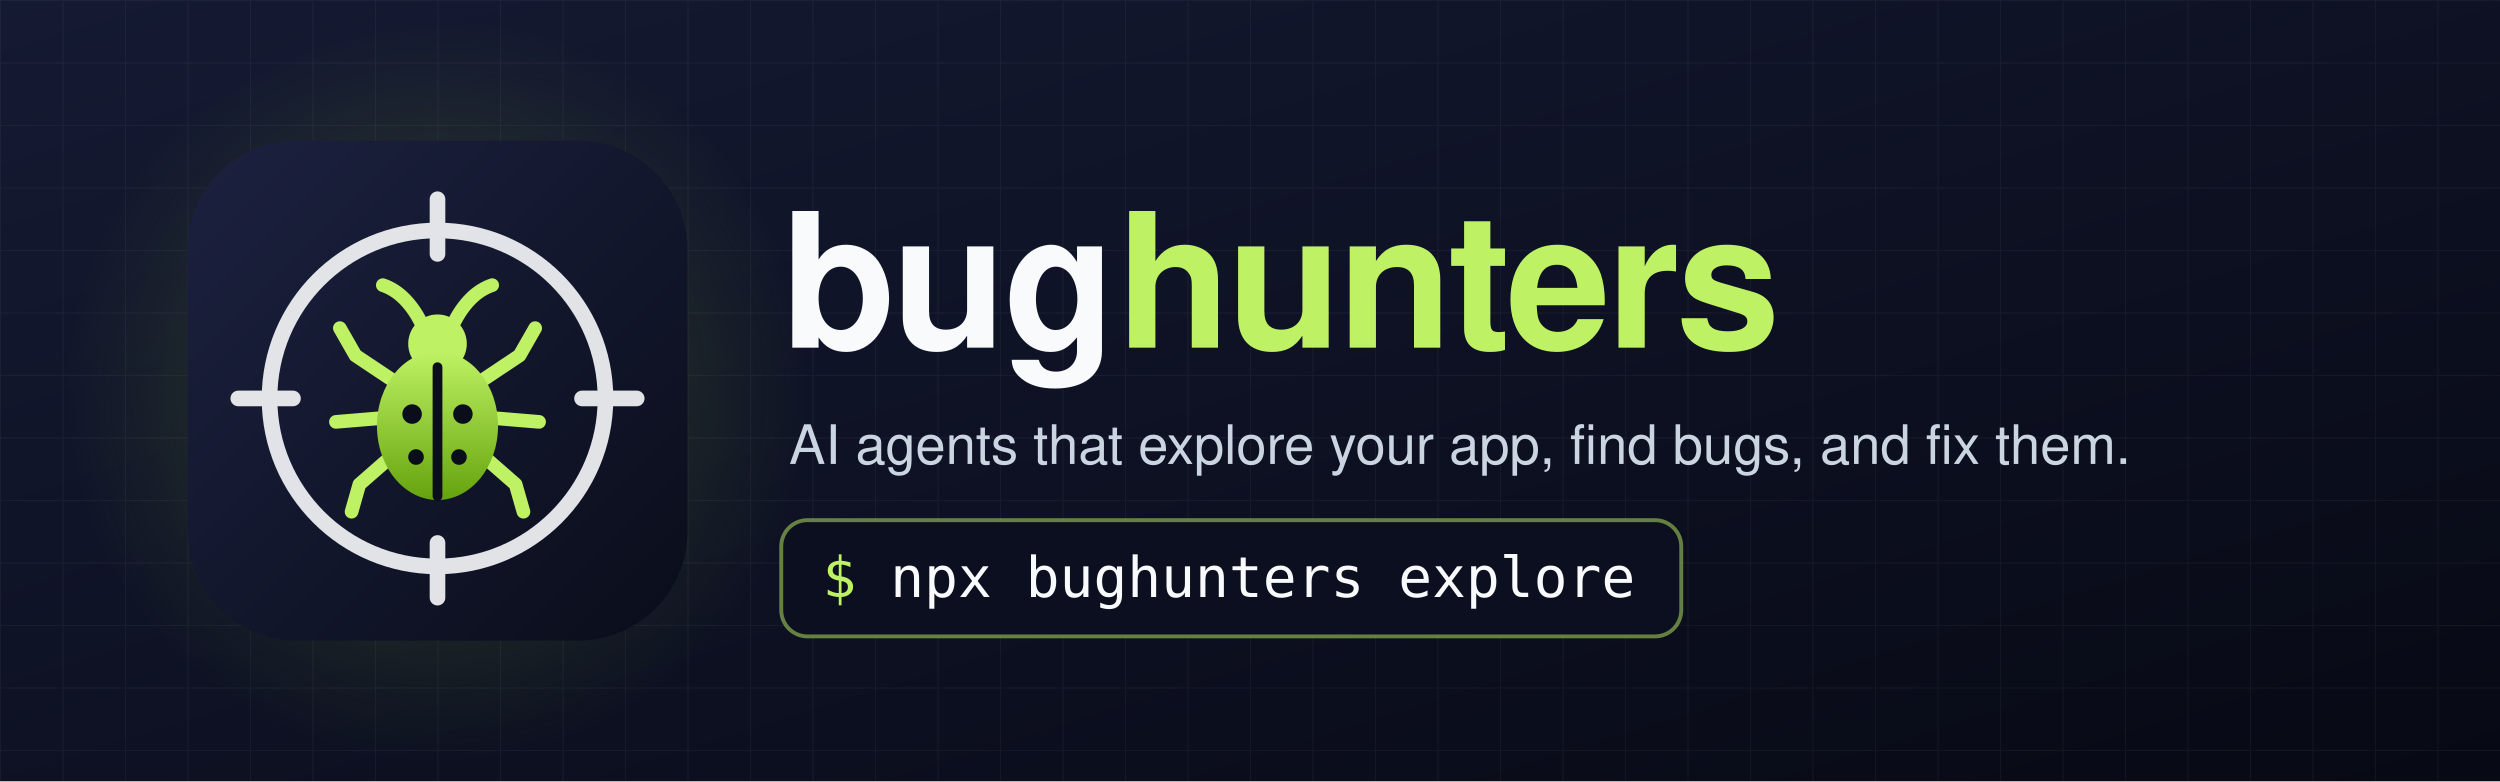
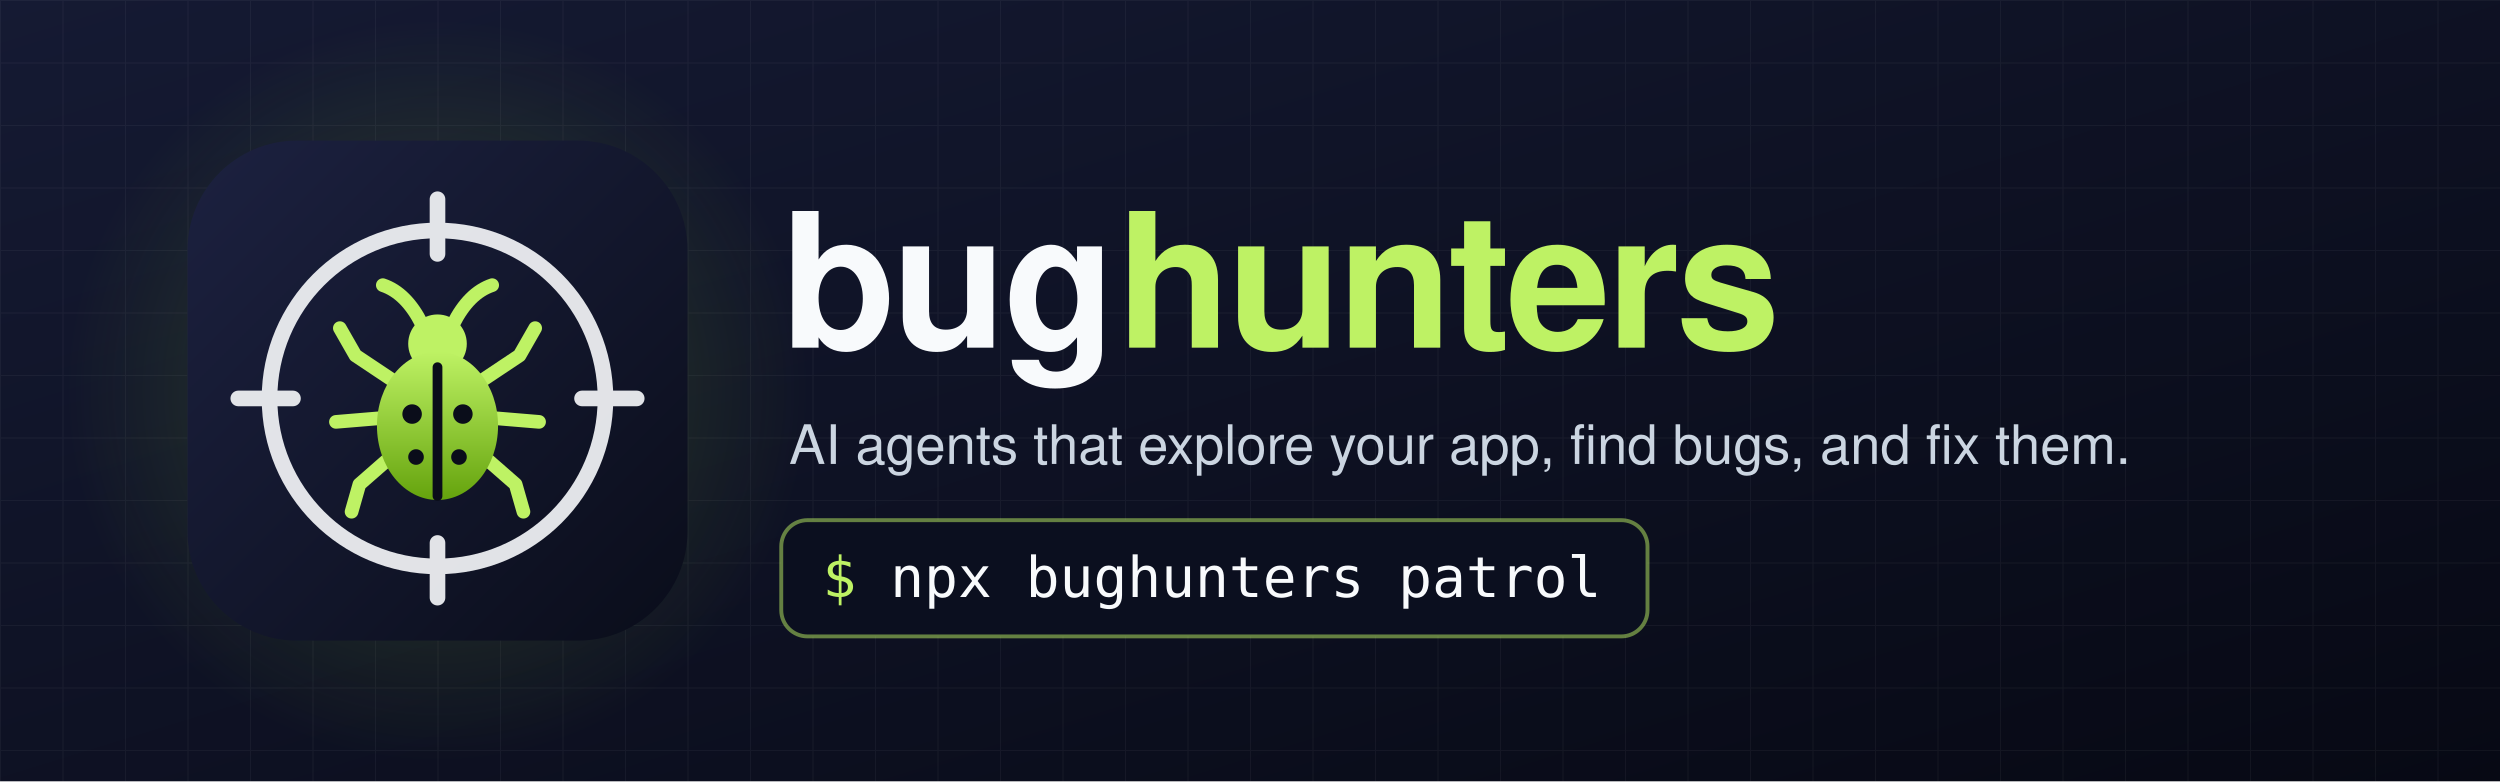
<svg xmlns="http://www.w3.org/2000/svg" viewBox="0 0 1280 400" width="1280" height="400">
  <defs>
    <linearGradient id="bn-bg" x1="0" y1="0" x2="1" y2="1">
      <stop offset="0" stop-color="#151a33" />
      <stop offset="1" stop-color="#070914" />
    </linearGradient>
    <pattern id="bn-grid" width="32" height="32" patternUnits="userSpaceOnUse">
      <path d="M32 0H0V32" fill="none" stroke="#ffffff" stroke-opacity="0.045" stroke-width="1" />
    </pattern>
    <radialGradient id="bn-glow" cx="0.5" cy="0.5" r="0.5">
      <stop offset="0" stop-color="#a3e635" stop-opacity="0.22" />
      <stop offset="1" stop-color="#a3e635" stop-opacity="0" />
    </radialGradient>
  </defs>
  <rect width="1280" height="400" fill="url(#bn-bg)" />
  <rect width="1280" height="400" fill="url(#bn-grid)" />
  <circle cx="224.0" cy="200.0" r="190.0" fill="url(#bn-glow)" />
  <g transform="translate(96 72) scale(1.0)">
    <defs>
      <linearGradient id="bh-bg" x1="0" y1="0" x2="1" y2="1">
        <stop offset="0" stop-color="#1c2140" />
        <stop offset="1" stop-color="#0a0d1a" />
      </linearGradient>
      <linearGradient id="bh-shell" x1="0" y1="0" x2="0" y2="1">
        <stop offset="0" stop-color="#bef264" />
        <stop offset="1" stop-color="#65a30d" />
      </linearGradient>
    </defs>
    <rect width="256" height="256" rx="56" fill="url(#bh-bg)" />
    <g stroke="#f8fafc" stroke-linecap="round" fill="none" opacity="0.9">
      <circle cx="128" cy="132" r="86" stroke-width="8" />
      <line x1="128" y1="30" x2="128" y2="58" stroke-width="8" />
      <line x1="128" y1="206" x2="128" y2="234" stroke-width="8" />
      <line x1="26" y1="132" x2="54" y2="132" stroke-width="8" />
      <line x1="202" y1="132" x2="230" y2="132" stroke-width="8" />
    </g>
    <g stroke="#bef264" stroke-width="7" stroke-linecap="round" stroke-linejoin="round" fill="none">
      <path d="M104 122 L86 110 L78 96" />
      <path d="M152 122 L170 110 L178 96" />
      <path d="M100 142 L76 144" />
      <path d="M156 142 L180 144" />
      <path d="M104 162 L88 176 L84 190" />
      <path d="M152 162 L168 176 L172 190" />
      <path d="M120 94 Q112 78 100 74" />
      <path d="M136 94 Q144 78 156 74" />
    </g>
    <circle cx="128" cy="104" r="15" fill="#bef264" />
    <ellipse cx="128" cy="146" rx="31" ry="38" fill="url(#bh-shell)" />
    <line x1="128" y1="116" x2="128" y2="182" stroke="#0a0d1a" stroke-width="5" stroke-linecap="round" />
    <circle cx="115" cy="140" r="5" fill="#0a0d1a" />
    <circle cx="141" cy="140" r="5" fill="#0a0d1a" />
    <circle cx="117" cy="162" r="4" fill="#0a0d1a" />
    <circle cx="139" cy="162" r="4" fill="#0a0d1a" />
  </g>
  <g font-family="ui-sans-serif, -apple-system, BlinkMacSystemFont, 'Segoe UI', Helvetica, Arial, sans-serif">
    <text x="400" y="178" fill="#f8fafc" font-size="96" font-weight="800" letter-spacing="-2">bug<tspan fill="#bef264">hunters</tspan>
    </text>
    <text x="404" y="237.52" fill="#cbd5e1" font-size="27.84" font-weight="500">AI agents that explore your app, find bugs, and fix them.</text>
-     <rect x="400" y="266.32" width="460.8" height="59.52" rx="13.44" fill="#0b0f1f" stroke="#bef264" stroke-opacity="0.5" stroke-width="2" />
-     <text x="421.12" y="305.68" fill="#bef264" font-size="28.8" font-family="ui-monospace, SFMono-Regular, Menlo, Consolas, monospace">$ <tspan fill="#f8fafc">npx bughunters explore</tspan>
+     <rect x="400" y="266.32" width="443.52" height="59.52" rx="13.44" fill="#0b0f1f" stroke="#bef264" stroke-opacity="0.5" stroke-width="2" />
+     <text x="421.12" y="305.68" fill="#bef264" font-size="28.8" font-family="ui-monospace, SFMono-Regular, Menlo, Consolas, monospace">$ <tspan fill="#f8fafc">npx bughunters patrol</tspan>
    </text>
  </g>
</svg>
